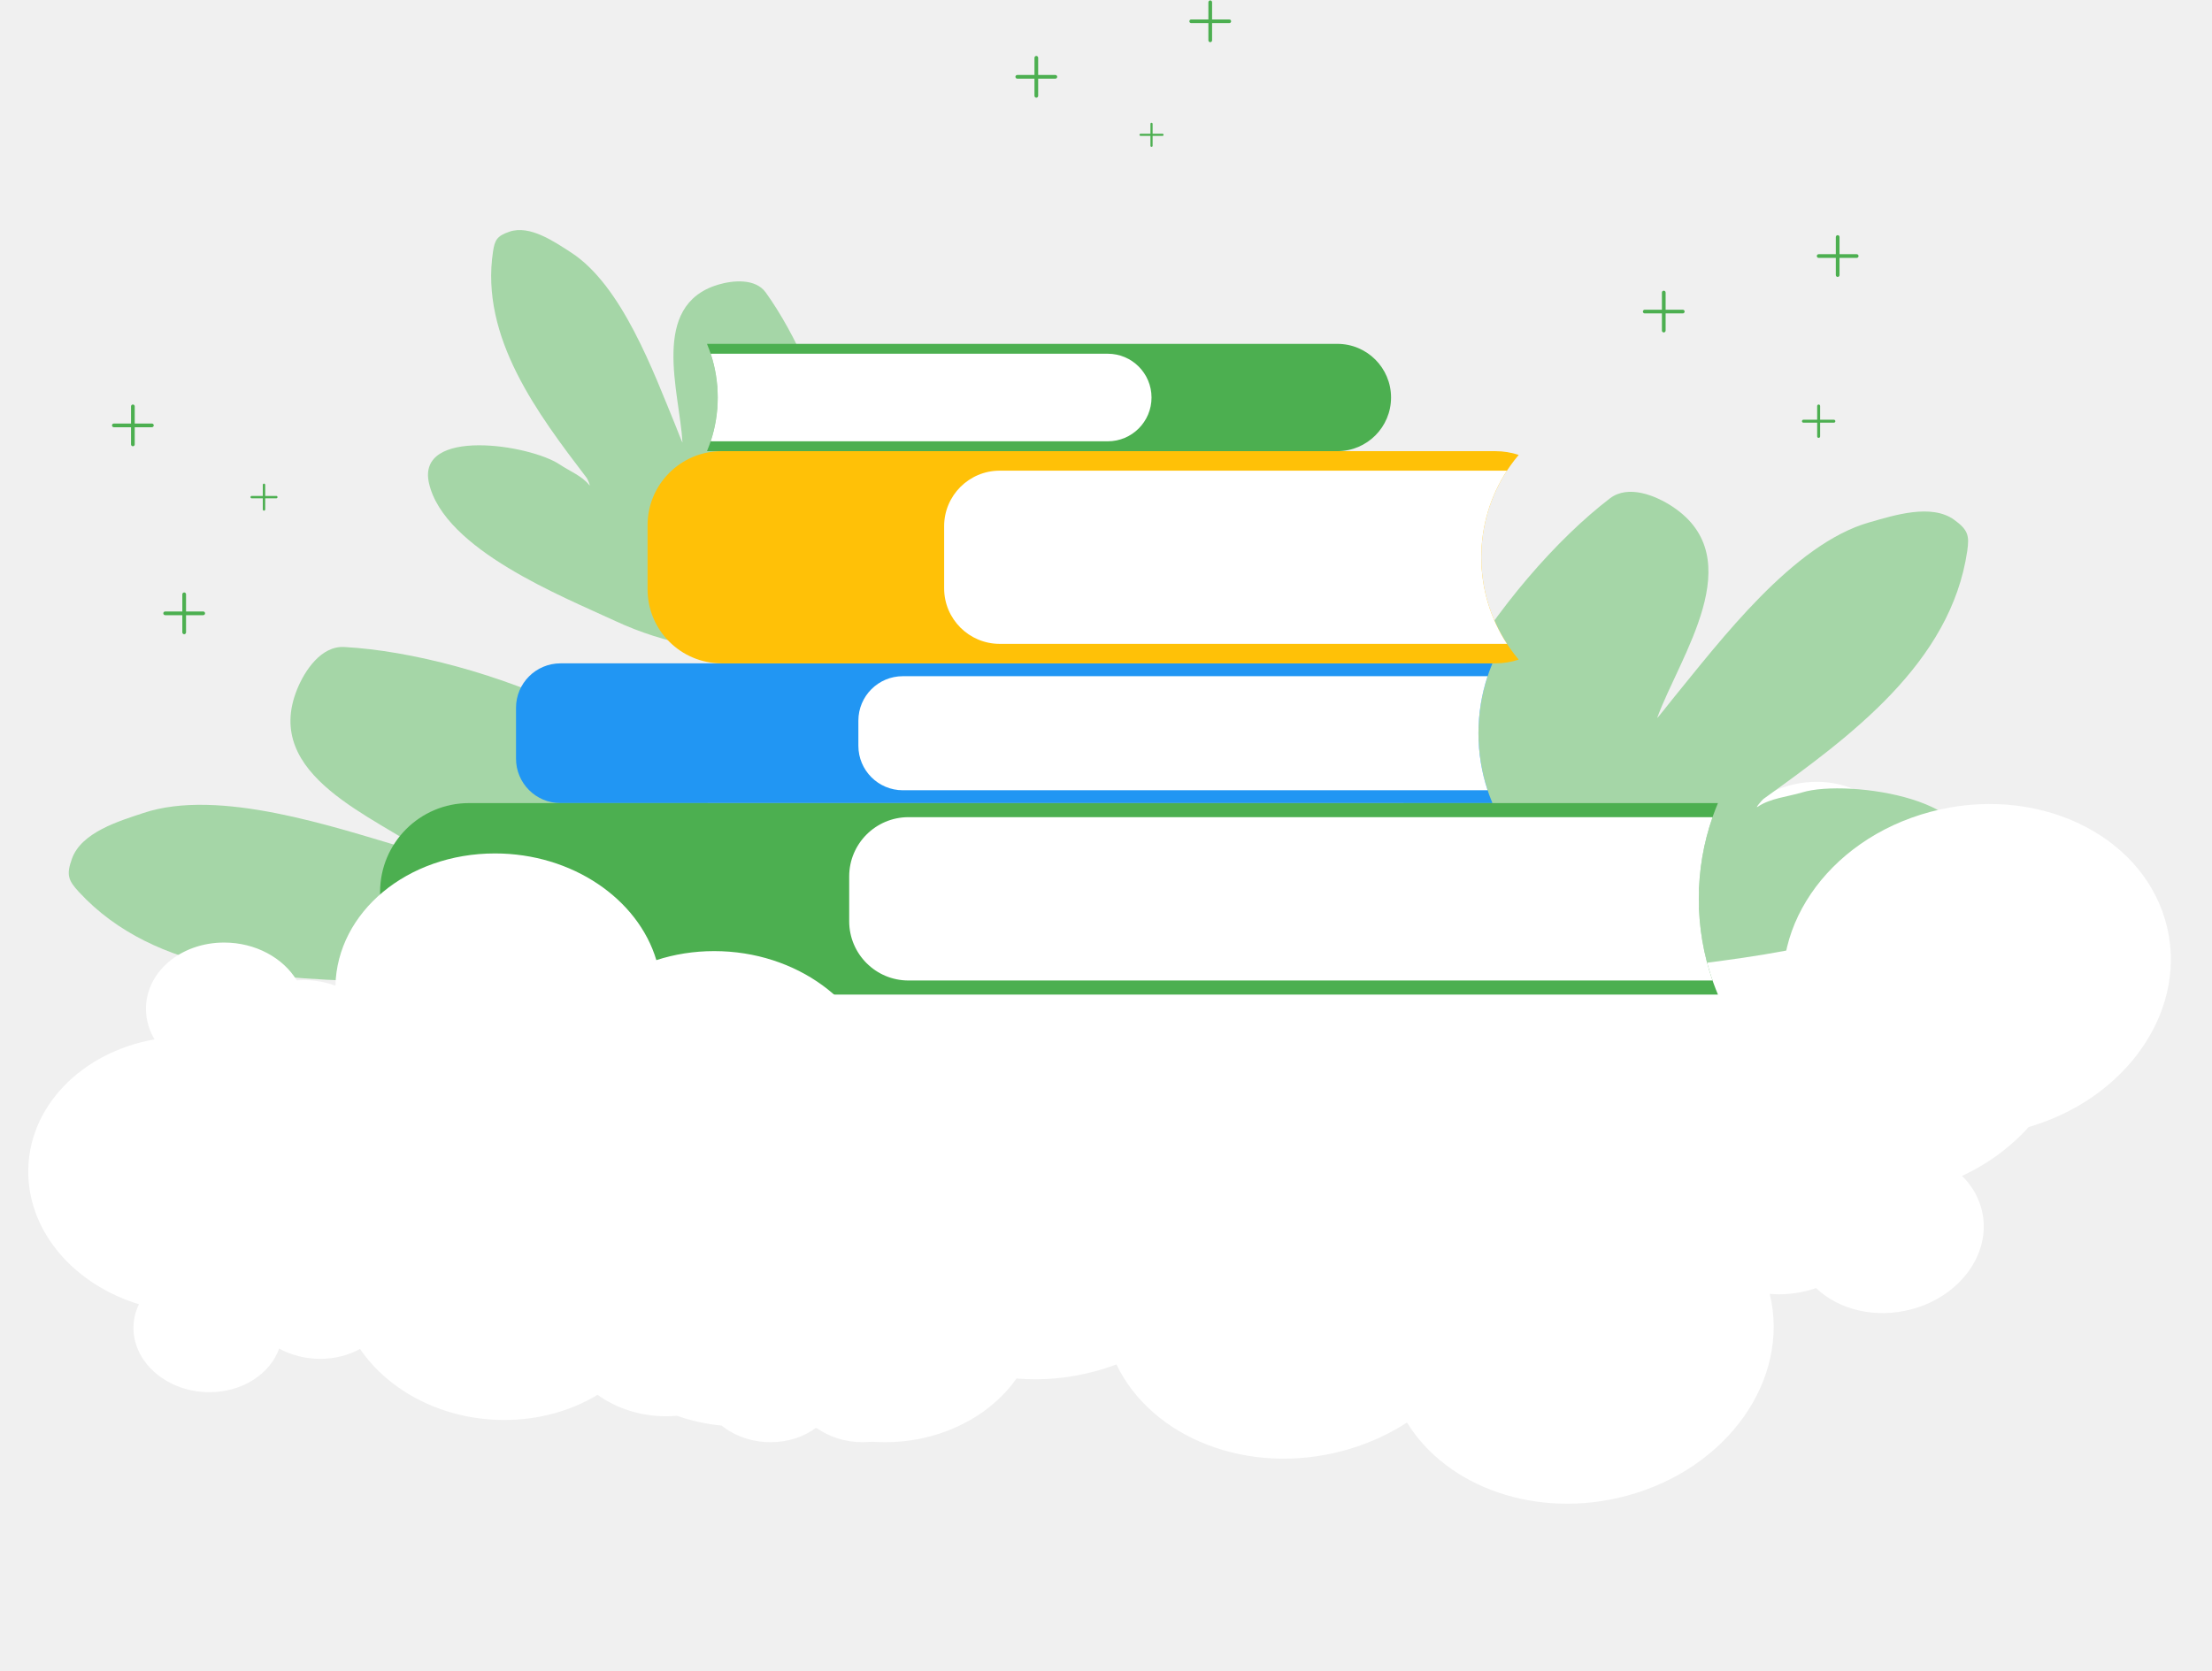
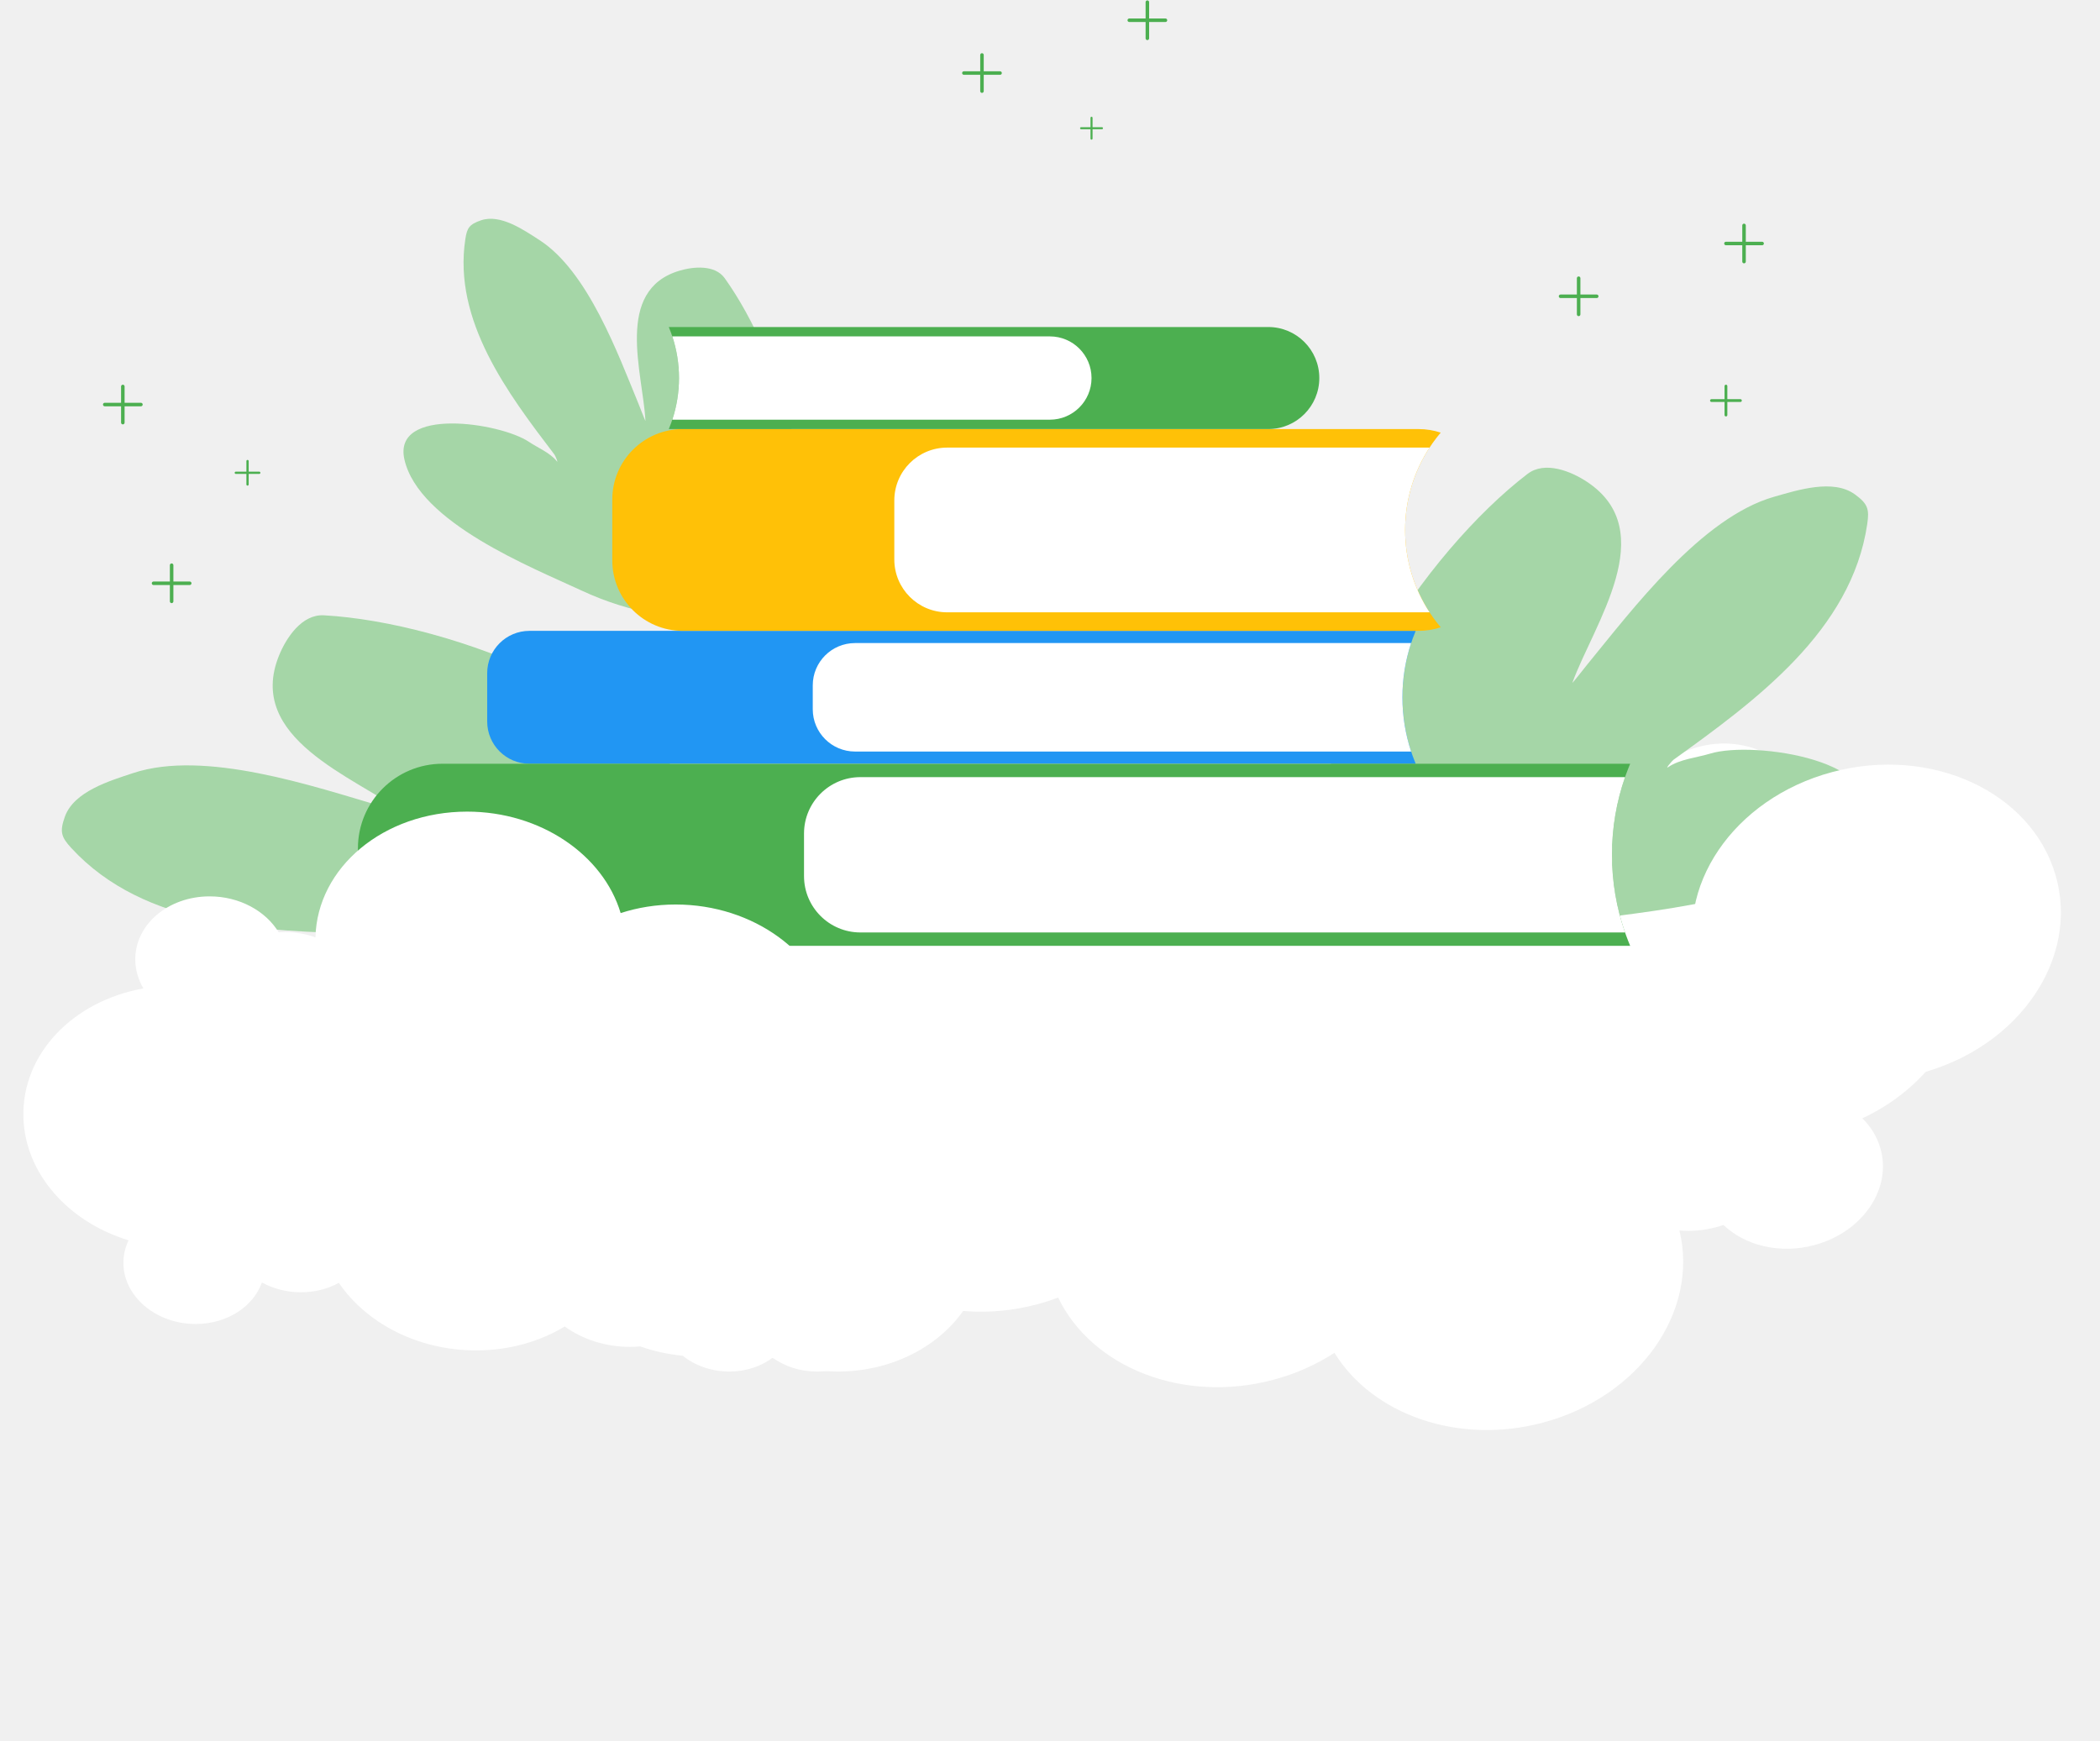
- <svg xmlns="http://www.w3.org/2000/svg" width="597" height="451" viewBox="0 0 597 451" fill="none">
-   <path fill-rule="evenodd" clip-rule="evenodd" d="M334.083 335.574C330.928 352.243 313.713 365.073 293.278 365.073C288.197 365.073 283.354 364.28 278.909 362.831C274.375 378.014 258.025 389.329 238.835 389.329C217.055 389.329 199.656 374.753 199.224 356.49C196.782 357.381 194.098 357.876 191.291 357.876C190.727 357.876 190.169 357.856 189.618 357.817C186.249 363.373 179.4 367.196 171.592 367.196C160.644 367.196 151.956 359.679 152.186 350.407C152.251 347.808 153.009 345.347 154.307 343.151C136.018 339.912 122.558 326.122 122.968 309.601C123.336 294.776 134.765 282.149 150.441 277.373C149.517 275.471 149.031 273.374 149.085 271.17C149.3 262.532 157.741 255.53 167.939 255.53C176.158 255.53 183.011 260.078 185.248 266.366C188.195 264.75 191.696 263.81 195.432 263.81C199.1 263.81 202.494 264.715 205.329 266.276C212.496 255.751 225.933 248.629 241.158 248.629C249.834 248.629 257.815 250.942 264.306 254.88C268.913 251.559 274.866 249.549 281.324 249.549C282.241 249.549 283.145 249.59 284.036 249.669C287.52 248.442 291.239 247.609 295.111 247.237C298.301 244.681 302.594 243.109 307.282 243.109C311.646 243.109 315.601 244.471 318.597 246.721C321.705 244.471 325.727 243.109 330.091 243.109C339.689 243.109 347.307 249.699 347.105 257.829C347.015 261.446 345.393 264.758 342.774 267.321C364.057 268.302 380.607 283.247 380.153 301.539C379.683 320.466 361.187 335.809 338.841 335.809C337.229 335.809 335.642 335.729 334.083 335.574Z" fill="white" />
-   <path fill-rule="evenodd" clip-rule="evenodd" d="M301.313 368.329C310.873 388.195 336.795 398.519 362.449 391.654C368.828 389.947 374.641 387.323 379.735 384.012C390.527 401.548 414.854 410.259 438.944 403.813C466.286 396.496 483.231 372.352 477.638 349.28C481.004 349.579 484.539 349.298 488.064 348.354C488.771 348.165 489.465 347.953 490.143 347.719C496.24 353.562 506.122 356.061 515.924 353.438C529.668 349.76 538.05 337.405 534.645 325.841C533.691 322.601 531.913 319.766 529.545 317.446C551.417 307.235 563.681 285.401 557.616 264.799C552.173 246.311 533.584 234.299 512.301 233.57C512.822 230.872 512.727 228.076 511.918 225.327C508.747 214.556 495.798 208.601 482.996 212.027C472.677 214.789 465.603 222.801 464.907 231.446C460.664 230.407 455.954 230.403 451.263 231.658C446.659 232.89 442.701 235.167 439.667 238.079C427.134 227.274 407.872 222.848 388.76 227.962C377.868 230.877 368.625 236.462 361.801 243.586C354.901 240.965 346.752 240.442 338.645 242.611C337.494 242.919 336.372 243.274 335.281 243.672C330.494 243.303 325.546 243.506 320.56 244.34C315.697 242.204 309.779 241.672 303.894 243.247C298.416 244.713 293.909 247.752 290.904 251.583C286.246 249.803 280.739 249.444 275.261 250.91C263.211 254.134 255.862 264.967 258.847 275.105C260.175 279.615 263.324 283.228 267.472 285.565C241.083 293.948 225.328 318.269 232.043 341.08C238.992 364.682 267.366 377.73 295.418 370.223C297.442 369.681 299.408 369.048 301.313 368.329Z" fill="white" />
-   <path d="M166.107 167.658C179.748 174.001 193.499 176.164 208.282 176.164C215.656 176.164 222.095 175.846 223.273 173.785C237.933 148.13 222.657 101.253 206.676 78.964C203.894 75.084 197.768 75.661 193.798 76.853C175.278 82.409 183.436 105.835 184.191 119.415C184.211 119.779 182.614 115.598 182.287 114.805C176.368 100.429 167.861 77.012 154.091 68.138C149.639 65.269 142.998 60.649 137.494 62.546C134.165 63.694 133.542 64.735 133.063 67.9C129.555 91.05 145.133 111.702 158.374 129.051C158.577 129.318 159.549 131.576 159.028 130.925C157.073 128.481 153.686 127.149 151.117 125.423C142.957 119.94 112.326 115.33 115.782 130.449C119.881 148.383 151.924 161.062 166.107 167.658Z" fill="#A5D6A7" />
-   <path d="M150.176 288.811C167.839 280.088 181.324 267.826 193.447 252.735C199.495 245.208 204.45 238.375 203.312 235.482C189.147 199.478 128.768 176.627 92.91 174.661C86.667 174.319 82.233 181.046 80.193 186.076C70.676 209.536 101.28 220.421 115.761 230.787C116.149 231.065 110.572 229.267 109.494 228.95C89.965 223.203 59.084 212.682 38.733 219.461C32.154 221.652 21.991 224.642 19.415 231.817C17.857 236.156 18.408 237.646 21.245 240.731C42 263.297 75.857 264.331 104.425 265.044C104.864 265.055 107.966 265.915 106.875 265.913C102.776 265.904 98.639 268.269 94.77 269.476C82.482 273.309 52.655 300.796 70.923 309.667C92.591 320.19 131.812 297.88 150.176 288.811Z" fill="#A5D6A7" />
-   <path d="M451.534 261.105C432.028 263.853 413.977 261.323 395.458 255.69C386.22 252.88 378.276 250.028 377.586 246.997C368.997 209.272 405.996 156.369 434.509 134.536C439.474 130.735 446.927 133.793 451.447 136.798C472.53 150.815 453.384 177.054 447.264 193.778C447.1 194.227 450.693 189.598 451.405 188.728C464.298 172.975 483.879 146.881 504.511 141.012C511.181 139.114 521.261 135.857 527.432 140.331C531.165 143.038 531.549 144.579 530.944 148.727C526.517 179.064 499.131 198.999 475.933 215.688C475.577 215.944 473.499 218.403 474.4 217.786C477.781 215.469 482.531 215.092 486.407 213.908C498.718 210.149 538.848 216.046 528.757 233.67C516.788 254.574 471.816 258.247 451.534 261.105Z" fill="#A5D6A7" />
-   <path fill-rule="evenodd" clip-rule="evenodd" d="M402.791 179.076C400.362 184.88 399.02 191.252 399.02 197.937C399.02 204.623 400.362 210.995 402.791 216.799H151.269C144.641 216.799 139.269 211.426 139.269 204.799V191.076C139.269 184.448 144.641 179.076 151.269 179.076H402.791Z" fill="#2196F3" />
-   <path fill-rule="evenodd" clip-rule="evenodd" d="M401.493 182.542C399.888 187.382 399.02 192.558 399.02 197.937C399.02 203.316 399.888 208.492 401.493 213.333H243.669C237.042 213.333 231.669 207.96 231.669 201.333V194.542C231.669 187.914 237.042 182.542 243.669 182.542H401.493Z" fill="white" />
-   <path fill-rule="evenodd" clip-rule="evenodd" d="M409.886 122.804C403.584 130.263 399.786 139.905 399.786 150.434C399.786 160.964 403.585 170.607 409.887 178.066C407.908 178.722 405.792 179.077 403.594 179.077H194.771C183.726 179.077 174.771 170.122 174.771 159.077V141.794C174.771 130.748 183.726 121.794 194.771 121.794H403.594C405.792 121.794 407.907 122.149 409.886 122.804Z" fill="#FFC107" />
-   <path fill-rule="evenodd" clip-rule="evenodd" d="M406.72 127.057C402.334 133.779 399.785 141.809 399.785 150.434C399.785 159.06 402.335 167.091 406.721 173.813H269.815C261.531 173.813 254.815 167.097 254.815 158.813V142.057C254.815 133.772 261.531 127.057 269.815 127.057H406.72Z" fill="white" />
-   <path fill-rule="evenodd" clip-rule="evenodd" d="M190.809 92.829C192.675 97.285 193.705 102.178 193.705 107.311C193.705 112.445 192.674 117.338 190.809 121.794H360.949C368.948 121.794 375.432 115.31 375.432 107.311C375.432 99.313 368.948 92.829 360.949 92.829H190.809Z" fill="#4CAF50" />
-   <path fill-rule="evenodd" clip-rule="evenodd" d="M191.806 95.49C193.038 99.207 193.705 103.181 193.705 107.311C193.705 111.441 193.038 115.416 191.806 119.133H298.966C305.494 119.133 310.787 113.84 310.787 107.311C310.787 100.782 305.494 95.49 298.966 95.49H191.806Z" fill="white" />
-   <path fill-rule="evenodd" clip-rule="evenodd" d="M463.659 216.799C460.331 224.752 458.492 233.483 458.492 242.643C458.492 251.803 460.331 260.534 463.659 268.487H126.583C113.328 268.487 102.583 257.742 102.583 244.487V240.799C102.583 227.544 113.328 216.799 126.583 216.799H463.659Z" fill="#4CAF50" />
-   <path fill-rule="evenodd" clip-rule="evenodd" d="M462.204 220.598C459.799 227.502 458.492 234.92 458.492 242.643C458.492 250.366 459.799 257.785 462.204 264.688H245.189C236.353 264.688 229.189 257.525 229.189 248.688V236.598C229.189 227.762 236.353 220.598 245.189 220.598H462.204Z" fill="white" />
-   <path fill-rule="evenodd" clip-rule="evenodd" d="M237.12 288.819C233.69 270.7 214.978 256.754 192.765 256.754C187.242 256.754 181.977 257.616 177.146 259.191C172.218 242.687 154.445 230.388 133.586 230.388C109.911 230.388 90.998 246.232 90.528 266.084C87.874 265.115 84.957 264.578 81.905 264.578C81.292 264.578 80.686 264.599 80.087 264.642C76.424 258.601 68.98 254.445 60.493 254.445C48.593 254.445 39.148 262.616 39.398 272.696C39.468 275.521 40.292 278.196 41.704 280.583C21.823 284.104 7.193 299.094 7.638 317.052C8.039 333.167 20.461 346.892 37.501 352.084C36.496 354.151 35.968 356.431 36.028 358.826C36.261 368.216 45.436 375.827 56.521 375.827C65.456 375.827 72.904 370.883 75.336 364.048C78.539 365.805 82.345 366.827 86.407 366.827C90.393 366.827 94.084 365.843 97.165 364.146C104.955 375.586 119.562 383.328 136.111 383.328C145.542 383.328 154.217 380.813 161.272 376.533C166.28 380.143 172.751 382.327 179.771 382.327C180.767 382.327 181.75 382.283 182.717 382.198C186.505 383.532 190.548 384.437 194.758 384.842C198.225 387.62 202.892 389.329 207.988 389.329C212.731 389.329 217.03 387.848 220.287 385.402C223.665 387.848 228.037 389.329 232.781 389.329C243.214 389.329 251.494 382.165 251.275 373.328C251.177 369.396 249.413 365.796 246.567 363.01C269.702 361.944 287.692 345.699 287.198 325.815C286.687 305.241 266.582 288.563 242.292 288.563C240.54 288.563 238.814 288.65 237.12 288.819Z" fill="white" />
-   <ellipse cx="52.581" cy="44.549" rx="52.581" ry="44.549" transform="matrix(-0.966008 0.258513 -0.282407 -0.959295 596.933 291.042)" fill="white" />
-   <path fill-rule="evenodd" clip-rule="evenodd" d="M449.035 78.471C449.311 78.471 449.535 78.695 449.535 78.971V83.606L454.17 83.606C454.447 83.606 454.67 83.83 454.67 84.106C454.67 84.383 454.447 84.606 454.17 84.606H449.535V89.242C449.535 89.518 449.311 89.742 449.035 89.742C448.759 89.742 448.535 89.518 448.535 89.242V84.606H443.9C443.624 84.606 443.4 84.383 443.4 84.106C443.4 83.83 443.624 83.606 443.9 83.606L448.535 83.606V78.971C448.535 78.695 448.759 78.471 449.035 78.471Z" fill="#4CAF50" />
-   <path fill-rule="evenodd" clip-rule="evenodd" d="M279.694 15.099C279.97 15.099 280.194 15.323 280.194 15.599V20.234L284.829 20.234C285.105 20.234 285.329 20.458 285.329 20.734C285.329 21.011 285.105 21.234 284.829 21.234H280.194V25.87C280.194 26.146 279.97 26.37 279.694 26.37C279.418 26.37 279.194 26.146 279.194 25.87V21.234H274.559C274.282 21.234 274.059 21.011 274.059 20.734C274.059 20.458 274.282 20.234 274.559 20.234L279.194 20.234V15.599C279.194 15.323 279.418 15.099 279.694 15.099Z" fill="#4CAF50" />
-   <path fill-rule="evenodd" clip-rule="evenodd" d="M495.974 63.484C496.25 63.484 496.474 63.708 496.474 63.984V68.62L501.109 68.62C501.386 68.62 501.609 68.844 501.609 69.12C501.609 69.396 501.386 69.62 501.109 69.62H496.474V74.255C496.474 74.531 496.25 74.755 495.974 74.755C495.698 74.755 495.474 74.531 495.474 74.255V69.62H490.839C490.563 69.62 490.339 69.396 490.339 69.12C490.339 68.844 490.563 68.62 490.839 68.62L495.474 68.62V63.984C495.474 63.708 495.698 63.484 495.974 63.484Z" fill="#4CAF50" />
-   <path fill-rule="evenodd" clip-rule="evenodd" d="M326.633 0.112C326.909 0.112 327.133 0.336 327.133 0.612V5.248L331.768 5.248C332.044 5.248 332.268 5.471 332.268 5.748C332.268 6.024 332.044 6.248 331.768 6.248H327.133V10.883C327.133 11.159 326.909 11.383 326.633 11.383C326.357 11.383 326.133 11.159 326.133 10.883V6.248H321.498C321.221 6.248 320.998 6.024 320.998 5.748C320.998 5.471 321.221 5.248 321.498 5.248L326.133 5.248V0.612C326.133 0.336 326.357 0.112 326.633 0.112Z" fill="#4CAF50" />
-   <path fill-rule="evenodd" clip-rule="evenodd" d="M35.861 109.198C36.137 109.198 36.361 109.422 36.361 109.698V114.333L40.996 114.333C41.272 114.333 41.496 114.557 41.496 114.833C41.496 115.109 41.272 115.333 40.996 115.333H36.361V119.968C36.361 120.244 36.137 120.468 35.861 120.468C35.585 120.468 35.361 120.244 35.361 119.968V115.333H30.726C30.449 115.333 30.226 115.109 30.226 114.833C30.226 114.557 30.449 114.333 30.726 114.333L35.361 114.333V109.698C35.361 109.422 35.585 109.198 35.861 109.198Z" fill="#4CAF50" />
-   <path fill-rule="evenodd" clip-rule="evenodd" d="M71.254 130.556C71.432 130.556 71.577 130.701 71.577 130.879V133.88L74.578 133.88C74.757 133.88 74.902 134.025 74.902 134.204C74.902 134.383 74.757 134.527 74.578 134.527H71.577V137.528C71.577 137.707 71.432 137.852 71.254 137.852C71.075 137.852 70.93 137.707 70.93 137.528V134.527H67.929C67.75 134.527 67.606 134.383 67.606 134.204C67.606 134.025 67.75 133.88 67.929 133.88L70.93 133.88V130.879C70.93 130.701 71.075 130.556 71.254 130.556Z" fill="#4CAF50" />
-   <path fill-rule="evenodd" clip-rule="evenodd" d="M49.71 159.935C49.986 159.935 50.21 160.159 50.21 160.435V165.07L54.845 165.07C55.121 165.07 55.345 165.294 55.345 165.57C55.345 165.846 55.121 166.07 54.845 166.07H50.21V170.706C50.21 170.982 49.986 171.206 49.71 171.206C49.434 171.206 49.21 170.982 49.21 170.706V166.07H44.575C44.298 166.07 44.075 165.846 44.075 165.57C44.075 165.294 44.298 165.07 44.575 165.07L49.21 165.07V160.435C49.21 160.159 49.434 159.935 49.71 159.935Z" fill="#4CAF50" />
-   <path fill-rule="evenodd" clip-rule="evenodd" d="M490.839 109.198C491.059 109.198 491.238 109.377 491.238 109.598V113.304L494.945 113.304C495.166 113.304 495.345 113.484 495.345 113.704C495.345 113.925 495.166 114.104 494.945 114.104H491.238V117.811C491.238 118.032 491.059 118.211 490.839 118.211C490.618 118.211 490.439 118.032 490.439 117.811V114.104H486.732C486.511 114.104 486.332 113.925 486.332 113.704C486.332 113.484 486.511 113.304 486.732 113.304H490.439V109.598C490.439 109.377 490.618 109.198 490.839 109.198Z" fill="#4CAF50" />
-   <path fill-rule="evenodd" clip-rule="evenodd" d="M310.787 33.143C310.946 33.143 311.076 33.272 311.076 33.431V36.105L313.749 36.105C313.908 36.105 314.038 36.234 314.038 36.393C314.038 36.552 313.908 36.681 313.749 36.681H311.076V39.355C311.076 39.514 310.946 39.644 310.787 39.644C310.628 39.644 310.499 39.514 310.499 39.355V36.681H307.825C307.666 36.681 307.537 36.552 307.537 36.393C307.537 36.234 307.666 36.105 307.825 36.105L310.499 36.105V33.431C310.499 33.272 310.628 33.143 310.787 33.143Z" fill="#4CAF50" />
+ <svg xmlns="http://www.w3.org/2000/svg" width="596" height="494" viewBox="0 0 596 494" fill="none">
+   <path fill-rule="evenodd" clip-rule="evenodd" d="M333.083 335.574C329.928 352.243 312.713 365.073 292.278 365.073C287.197 365.073 282.354 364.28 277.909 362.831C273.375 378.014 257.025 389.329 237.835 389.329C216.055 389.329 198.656 374.753 198.224 356.49C195.782 357.381 193.098 357.876 190.291 357.876C189.727 357.876 189.169 357.856 188.618 357.817C185.249 363.373 178.4 367.196 170.592 367.196C159.644 367.196 150.956 359.679 151.186 350.407C151.251 347.808 152.009 345.347 153.307 343.151C135.018 339.912 121.558 326.122 121.968 309.601C122.336 294.776 133.765 282.149 149.441 277.373C148.517 275.471 148.031 273.374 148.085 271.17C148.3 262.532 156.741 255.53 166.939 255.53C175.158 255.53 182.011 260.078 184.248 266.366C187.195 264.75 190.696 263.81 194.432 263.81C198.1 263.81 201.494 264.715 204.329 266.276C211.496 255.751 224.933 248.629 240.158 248.629C248.834 248.629 256.815 250.942 263.306 254.88C267.913 251.559 273.866 249.549 280.324 249.549C281.241 249.549 282.145 249.59 283.036 249.669C286.52 248.442 290.239 247.609 294.111 247.237C297.301 244.681 301.594 243.109 306.282 243.109C310.646 243.109 314.601 244.471 317.597 246.721C320.705 244.471 324.727 243.109 329.091 243.109C338.689 243.109 346.307 249.699 346.105 257.829C346.015 261.446 344.393 264.758 341.774 267.321C363.057 268.302 379.607 283.247 379.153 301.539C378.683 320.466 360.187 335.809 337.841 335.809C336.229 335.809 334.642 335.729 333.083 335.574Z" fill="white" />
+   <path fill-rule="evenodd" clip-rule="evenodd" d="M300.313 368.329C309.873 388.195 335.795 398.519 361.449 391.654C367.828 389.947 373.641 387.323 378.735 384.012C389.527 401.548 413.854 410.259 437.944 403.813C465.286 396.496 482.231 372.352 476.638 349.28C480.004 349.579 483.539 349.298 487.064 348.354C487.771 348.165 488.465 347.953 489.143 347.719C495.24 353.562 505.122 356.061 514.924 353.438C528.668 349.76 537.05 337.405 533.645 325.841C532.691 322.601 530.913 319.766 528.545 317.446C550.417 307.235 562.681 285.401 556.616 264.799C551.173 246.311 532.584 234.299 511.301 233.57C511.822 230.872 511.727 228.076 510.918 225.327C507.747 214.556 494.798 208.601 481.996 212.027C471.677 214.789 464.603 222.801 463.907 231.446C459.664 230.407 454.954 230.403 450.263 231.658C445.659 232.89 441.701 235.167 438.667 238.079C426.134 227.274 406.872 222.848 387.76 227.962C376.868 230.877 367.625 236.462 360.801 243.586C353.901 240.965 345.752 240.442 337.645 242.611C336.494 242.919 335.372 243.274 334.281 243.672C329.494 243.303 324.546 243.506 319.559 244.34C314.697 242.204 308.779 241.673 302.894 243.248C297.416 244.714 292.909 247.752 289.904 251.583C285.246 249.803 279.739 249.444 274.261 250.91C262.211 254.134 254.862 264.967 257.847 275.105C259.175 279.615 262.324 283.228 266.472 285.565C240.083 293.948 224.328 318.269 231.043 341.08C237.992 364.682 266.366 377.73 294.418 370.223C296.442 369.681 298.408 369.048 300.313 368.329Z" fill="white" />
+   <path d="M165.107 167.658C178.748 174.001 192.499 176.164 207.282 176.164C214.656 176.164 221.095 175.846 222.273 173.785C236.933 148.13 221.657 101.253 205.676 78.964C202.894 75.084 196.768 75.661 192.798 76.853C174.278 82.409 182.436 105.835 183.191 119.415C183.211 119.779 181.614 115.598 181.287 114.805C175.368 100.429 166.861 77.012 153.091 68.138C148.639 65.269 141.998 60.649 136.494 62.546C133.165 63.694 132.542 64.735 132.063 67.9C128.555 91.05 144.133 111.702 157.374 129.051C157.577 129.318 158.549 131.576 158.028 130.925C156.073 128.481 152.686 127.149 150.117 125.423C141.957 119.94 111.326 115.33 114.782 130.449C118.881 148.383 150.924 161.062 165.107 167.658Z" fill="#A5D6A7" />
+   <path d="M149.176 288.811C166.839 280.088 180.324 267.826 192.447 252.735C198.495 245.208 203.45 238.375 202.312 235.482C188.147 199.478 127.768 176.627 91.91 174.661C85.667 174.319 81.233 181.046 79.193 186.076C69.676 209.536 100.28 220.421 114.761 230.787C115.149 231.065 109.572 229.267 108.494 228.95C88.965 223.203 58.084 212.682 37.733 219.461C31.154 221.652 20.991 224.642 18.415 231.817C16.857 236.156 17.408 237.646 20.245 240.731C41 263.297 74.857 264.331 103.425 265.044C103.864 265.055 106.966 265.915 105.875 265.913C101.776 265.904 97.639 268.269 93.77 269.476C81.482 273.309 51.655 300.796 69.923 309.667C91.591 320.19 130.812 297.88 149.176 288.811Z" fill="#A5D6A7" />
+   <path d="M450.534 261.105C431.028 263.853 412.977 261.323 394.458 255.69C385.22 252.88 377.276 250.028 376.586 246.997C367.997 209.272 404.996 156.369 433.509 134.536C438.474 130.735 445.927 133.793 450.447 136.798C471.53 150.815 452.384 177.054 446.264 193.778C446.1 194.227 449.693 189.598 450.405 188.728C463.298 172.975 482.879 146.881 503.511 141.012C510.181 139.114 520.261 135.857 526.432 140.331C530.165 143.038 530.549 144.579 529.944 148.727C525.517 179.064 498.131 198.999 474.933 215.688C474.577 215.944 472.499 218.403 473.4 217.786C476.781 215.469 481.531 215.092 485.407 213.908C497.718 210.149 537.848 216.046 527.757 233.67C515.788 254.574 470.816 258.247 450.534 261.105Z" fill="#A5D6A7" />
+   <path fill-rule="evenodd" clip-rule="evenodd" d="M401.79 179.076C399.361 184.88 398.02 191.252 398.02 197.937C398.02 204.623 399.361 210.995 401.791 216.799H150.269C143.641 216.799 138.269 211.426 138.269 204.799V191.076C138.269 184.448 143.641 179.076 150.269 179.076H401.79Z" fill="#2196F3" />
+   <path fill-rule="evenodd" clip-rule="evenodd" d="M400.493 182.542C398.888 187.382 398.02 192.558 398.02 197.937C398.02 203.316 398.888 208.492 400.493 213.333H242.669C236.042 213.333 230.669 207.96 230.669 201.333V194.542C230.669 187.914 236.042 182.542 242.669 182.542H400.493Z" fill="white" />
+   <path fill-rule="evenodd" clip-rule="evenodd" d="M408.886 122.804C402.584 130.263 398.786 139.905 398.786 150.434C398.786 160.964 402.585 170.607 408.887 178.066C406.908 178.722 404.792 179.077 402.594 179.077H193.771C182.726 179.077 173.771 170.122 173.771 159.077V141.794C173.771 130.748 182.726 121.794 193.771 121.794H402.594C404.792 121.794 406.907 122.149 408.886 122.804Z" fill="#FFC107" />
+   <path fill-rule="evenodd" clip-rule="evenodd" d="M405.72 127.057C401.334 133.779 398.785 141.809 398.785 150.434C398.785 159.06 401.335 167.091 405.721 173.813H268.815C260.531 173.813 253.815 167.097 253.815 158.813V142.057C253.815 133.772 260.531 127.057 268.815 127.057H405.72Z" fill="white" />
+   <path fill-rule="evenodd" clip-rule="evenodd" d="M189.809 92.829C191.675 97.285 192.705 102.178 192.705 107.311C192.705 112.445 191.674 117.338 189.809 121.794H359.949C367.948 121.794 374.432 115.31 374.432 107.311C374.432 99.313 367.948 92.829 359.949 92.829H189.809Z" fill="#4CAF50" />
+   <path fill-rule="evenodd" clip-rule="evenodd" d="M190.806 95.49C192.038 99.207 192.705 103.181 192.705 107.311C192.705 111.441 192.038 115.416 190.806 119.133H297.966C304.494 119.133 309.787 113.84 309.787 107.311C309.787 100.782 304.494 95.49 297.966 95.49H190.806Z" fill="white" />
+   <path fill-rule="evenodd" clip-rule="evenodd" d="M462.659 216.799C459.331 224.752 457.492 233.483 457.492 242.643C457.492 251.803 459.331 260.534 462.659 268.487H125.583C112.328 268.487 101.583 257.742 101.583 244.487V240.799C101.583 227.544 112.328 216.799 125.583 216.799H462.659Z" fill="#4CAF50" />
+   <path fill-rule="evenodd" clip-rule="evenodd" d="M461.204 220.598C458.799 227.502 457.492 234.92 457.492 242.643C457.492 250.366 458.799 257.785 461.204 264.688H244.189C235.353 264.688 228.189 257.525 228.189 248.688V236.598C228.189 227.762 235.353 220.598 244.189 220.598H461.204Z" fill="white" />
+   <path fill-rule="evenodd" clip-rule="evenodd" d="M236.12 288.819C232.69 270.7 213.978 256.754 191.765 256.754C186.242 256.754 180.977 257.616 176.146 259.191C171.218 242.687 153.445 230.388 132.586 230.388C108.911 230.388 89.998 246.232 89.528 266.084C86.874 265.115 83.957 264.578 80.905 264.578C80.292 264.578 79.686 264.599 79.087 264.642C75.424 258.601 67.98 254.445 59.493 254.445C47.593 254.445 38.148 262.616 38.398 272.696C38.468 275.521 39.292 278.196 40.704 280.583C20.823 284.104 6.193 299.094 6.638 317.052C7.039 333.167 19.461 346.892 36.501 352.084C35.496 354.151 34.968 356.431 35.028 358.826C35.261 368.216 44.436 375.827 55.521 375.827C64.456 375.827 71.904 370.883 74.336 364.048C77.539 365.805 81.345 366.827 85.407 366.827C89.393 366.827 93.084 365.843 96.165 364.146C103.955 375.586 118.562 383.328 135.111 383.328C144.542 383.328 153.217 380.813 160.272 376.533C165.28 380.143 171.751 382.327 178.771 382.327C179.767 382.327 180.75 382.283 181.717 382.198C185.506 383.532 189.548 384.437 193.758 384.842C197.225 387.62 201.892 389.329 206.988 389.329C211.731 389.329 216.03 387.848 219.287 385.402C222.665 387.848 227.037 389.329 231.781 389.329C242.214 389.329 250.494 382.165 250.275 373.328C250.177 369.396 248.413 365.796 245.567 363.01C268.702 361.944 286.692 345.699 286.198 325.815C285.687 305.241 265.582 288.563 241.292 288.563C239.54 288.563 237.814 288.65 236.12 288.819Z" fill="white" />
+   <ellipse cx="52.581" cy="44.549" rx="52.581" ry="44.549" transform="matrix(-0.966008 0.258513 -0.282407 -0.959295 595.933 291.042)" fill="white" />
+   <path fill-rule="evenodd" clip-rule="evenodd" d="M448.035 78.471C448.311 78.471 448.535 78.695 448.535 78.971V83.606L453.17 83.606C453.447 83.606 453.67 83.83 453.67 84.106C453.67 84.383 453.447 84.606 453.17 84.606H448.535V89.242C448.535 89.518 448.311 89.742 448.035 89.742C447.759 89.742 447.535 89.518 447.535 89.242V84.606H442.9C442.624 84.606 442.4 84.383 442.4 84.106C442.4 83.83 442.624 83.606 442.9 83.606L447.535 83.606V78.971C447.535 78.695 447.759 78.471 448.035 78.471Z" fill="#4CAF50" />
+   <path fill-rule="evenodd" clip-rule="evenodd" d="M278.694 15.099C278.97 15.099 279.194 15.323 279.194 15.599V20.234L283.829 20.234C284.105 20.234 284.329 20.458 284.329 20.734C284.329 21.011 284.105 21.234 283.829 21.234H279.194V25.87C279.194 26.146 278.97 26.37 278.694 26.37C278.418 26.37 278.194 26.146 278.194 25.87V21.234H273.559C273.282 21.234 273.059 21.011 273.059 20.734C273.059 20.458 273.282 20.234 273.559 20.234L278.194 20.234V15.599C278.194 15.323 278.418 15.099 278.694 15.099Z" fill="#4CAF50" />
+   <path fill-rule="evenodd" clip-rule="evenodd" d="M494.974 63.484C495.25 63.484 495.474 63.708 495.474 63.984V68.62L500.109 68.62C500.386 68.62 500.609 68.844 500.609 69.12C500.609 69.396 500.386 69.62 500.109 69.62H495.474V74.255C495.474 74.531 495.25 74.755 494.974 74.755C494.698 74.755 494.474 74.531 494.474 74.255V69.62H489.839C489.563 69.62 489.339 69.396 489.339 69.12C489.339 68.844 489.563 68.62 489.839 68.62L494.474 68.62V63.984C494.474 63.708 494.698 63.484 494.974 63.484Z" fill="#4CAF50" />
+   <path fill-rule="evenodd" clip-rule="evenodd" d="M325.633 0.112C325.909 0.112 326.133 0.336 326.133 0.612V5.248L330.768 5.248C331.044 5.248 331.268 5.471 331.268 5.748C331.268 6.024 331.044 6.248 330.768 6.248H326.133V10.883C326.133 11.159 325.909 11.383 325.633 11.383C325.357 11.383 325.133 11.159 325.133 10.883V6.248H320.498C320.221 6.248 319.998 6.024 319.998 5.748C319.998 5.471 320.221 5.248 320.498 5.248L325.133 5.248V0.612C325.133 0.336 325.357 0.112 325.633 0.112Z" fill="#4CAF50" />
+   <path fill-rule="evenodd" clip-rule="evenodd" d="M34.861 109.198C35.137 109.198 35.361 109.422 35.361 109.698V114.333L39.996 114.333C40.272 114.333 40.496 114.557 40.496 114.833C40.496 115.109 40.272 115.333 39.996 115.333H35.361V119.968C35.361 120.244 35.137 120.468 34.861 120.468C34.585 120.468 34.361 120.244 34.361 119.968V115.333H29.726C29.449 115.333 29.226 115.109 29.226 114.833C29.226 114.557 29.449 114.333 29.726 114.333L34.361 114.333V109.698C34.361 109.422 34.585 109.198 34.861 109.198Z" fill="#4CAF50" />
+   <path fill-rule="evenodd" clip-rule="evenodd" d="M70.254 130.556C70.432 130.556 70.577 130.701 70.577 130.879V133.88L73.578 133.88C73.757 133.88 73.902 134.025 73.902 134.204C73.902 134.383 73.757 134.527 73.578 134.527H70.577V137.528C70.577 137.707 70.432 137.852 70.254 137.852C70.075 137.852 69.93 137.707 69.93 137.528V134.527H66.929C66.75 134.527 66.606 134.383 66.606 134.204C66.606 134.025 66.75 133.88 66.929 133.88L69.93 133.88V130.879C69.93 130.701 70.075 130.556 70.254 130.556Z" fill="#4CAF50" />
+   <path fill-rule="evenodd" clip-rule="evenodd" d="M48.71 159.935C48.986 159.935 49.21 160.159 49.21 160.435V165.07L53.845 165.07C54.121 165.07 54.345 165.294 54.345 165.57C54.345 165.846 54.121 166.07 53.845 166.07H49.21V170.706C49.21 170.982 48.986 171.206 48.71 171.206C48.434 171.206 48.21 170.982 48.21 170.706V166.07H43.575C43.298 166.07 43.075 165.846 43.075 165.57C43.075 165.294 43.298 165.07 43.575 165.07L48.21 165.07V160.435C48.21 160.159 48.434 159.935 48.71 159.935Z" fill="#4CAF50" />
+   <path fill-rule="evenodd" clip-rule="evenodd" d="M489.839 109.198C490.059 109.198 490.238 109.377 490.238 109.598V113.304L493.945 113.304C494.166 113.304 494.345 113.484 494.345 113.704C494.345 113.925 494.166 114.104 493.945 114.104H490.238V117.811C490.238 118.032 490.059 118.211 489.839 118.211C489.618 118.211 489.439 118.032 489.439 117.811V114.104H485.732C485.511 114.104 485.332 113.925 485.332 113.704C485.332 113.484 485.511 113.304 485.732 113.304H489.439V109.598C489.439 109.377 489.618 109.198 489.839 109.198Z" fill="#4CAF50" />
+   <path fill-rule="evenodd" clip-rule="evenodd" d="M309.787 33.143C309.946 33.143 310.076 33.272 310.076 33.431V36.105L312.749 36.105C312.908 36.105 313.038 36.234 313.038 36.393C313.038 36.552 312.908 36.681 312.749 36.681H310.076V39.355C310.076 39.514 309.946 39.644 309.787 39.644C309.628 39.644 309.499 39.514 309.499 39.355V36.681H306.825C306.666 36.681 306.537 36.552 306.537 36.393C306.537 36.234 306.666 36.105 306.825 36.105L309.499 36.105V33.431C309.499 33.272 309.628 33.143 309.787 33.143Z" fill="#4CAF50" />
</svg>
